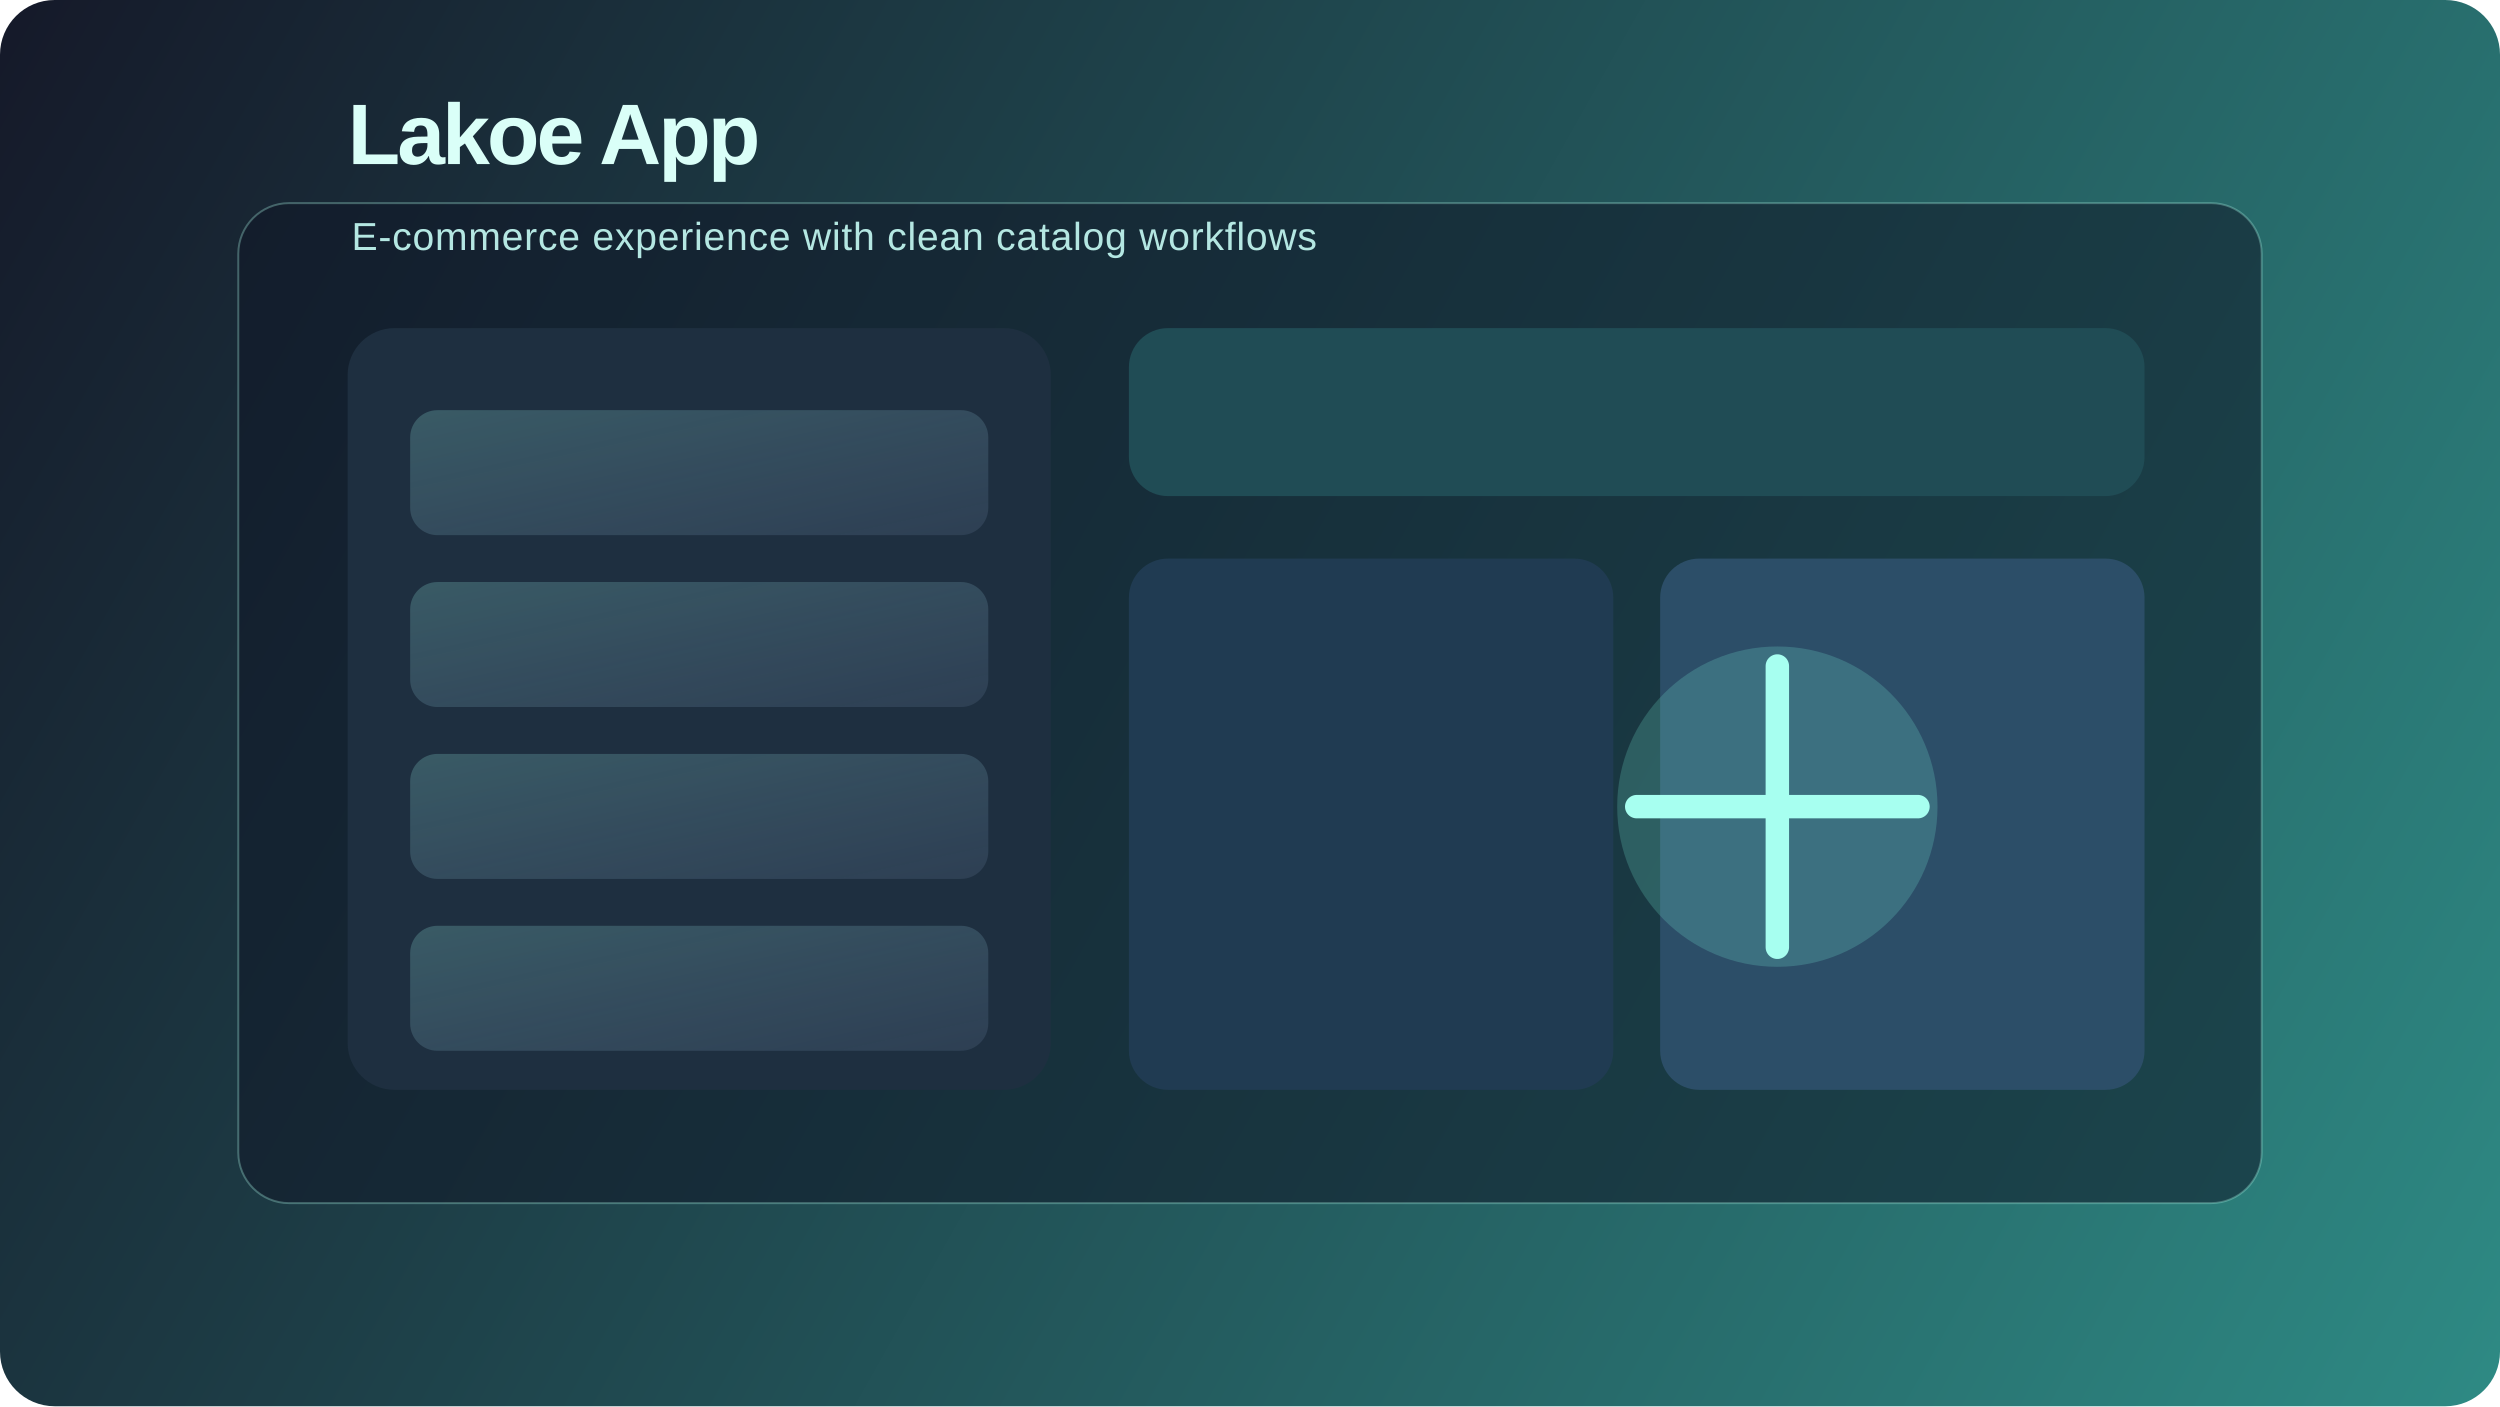
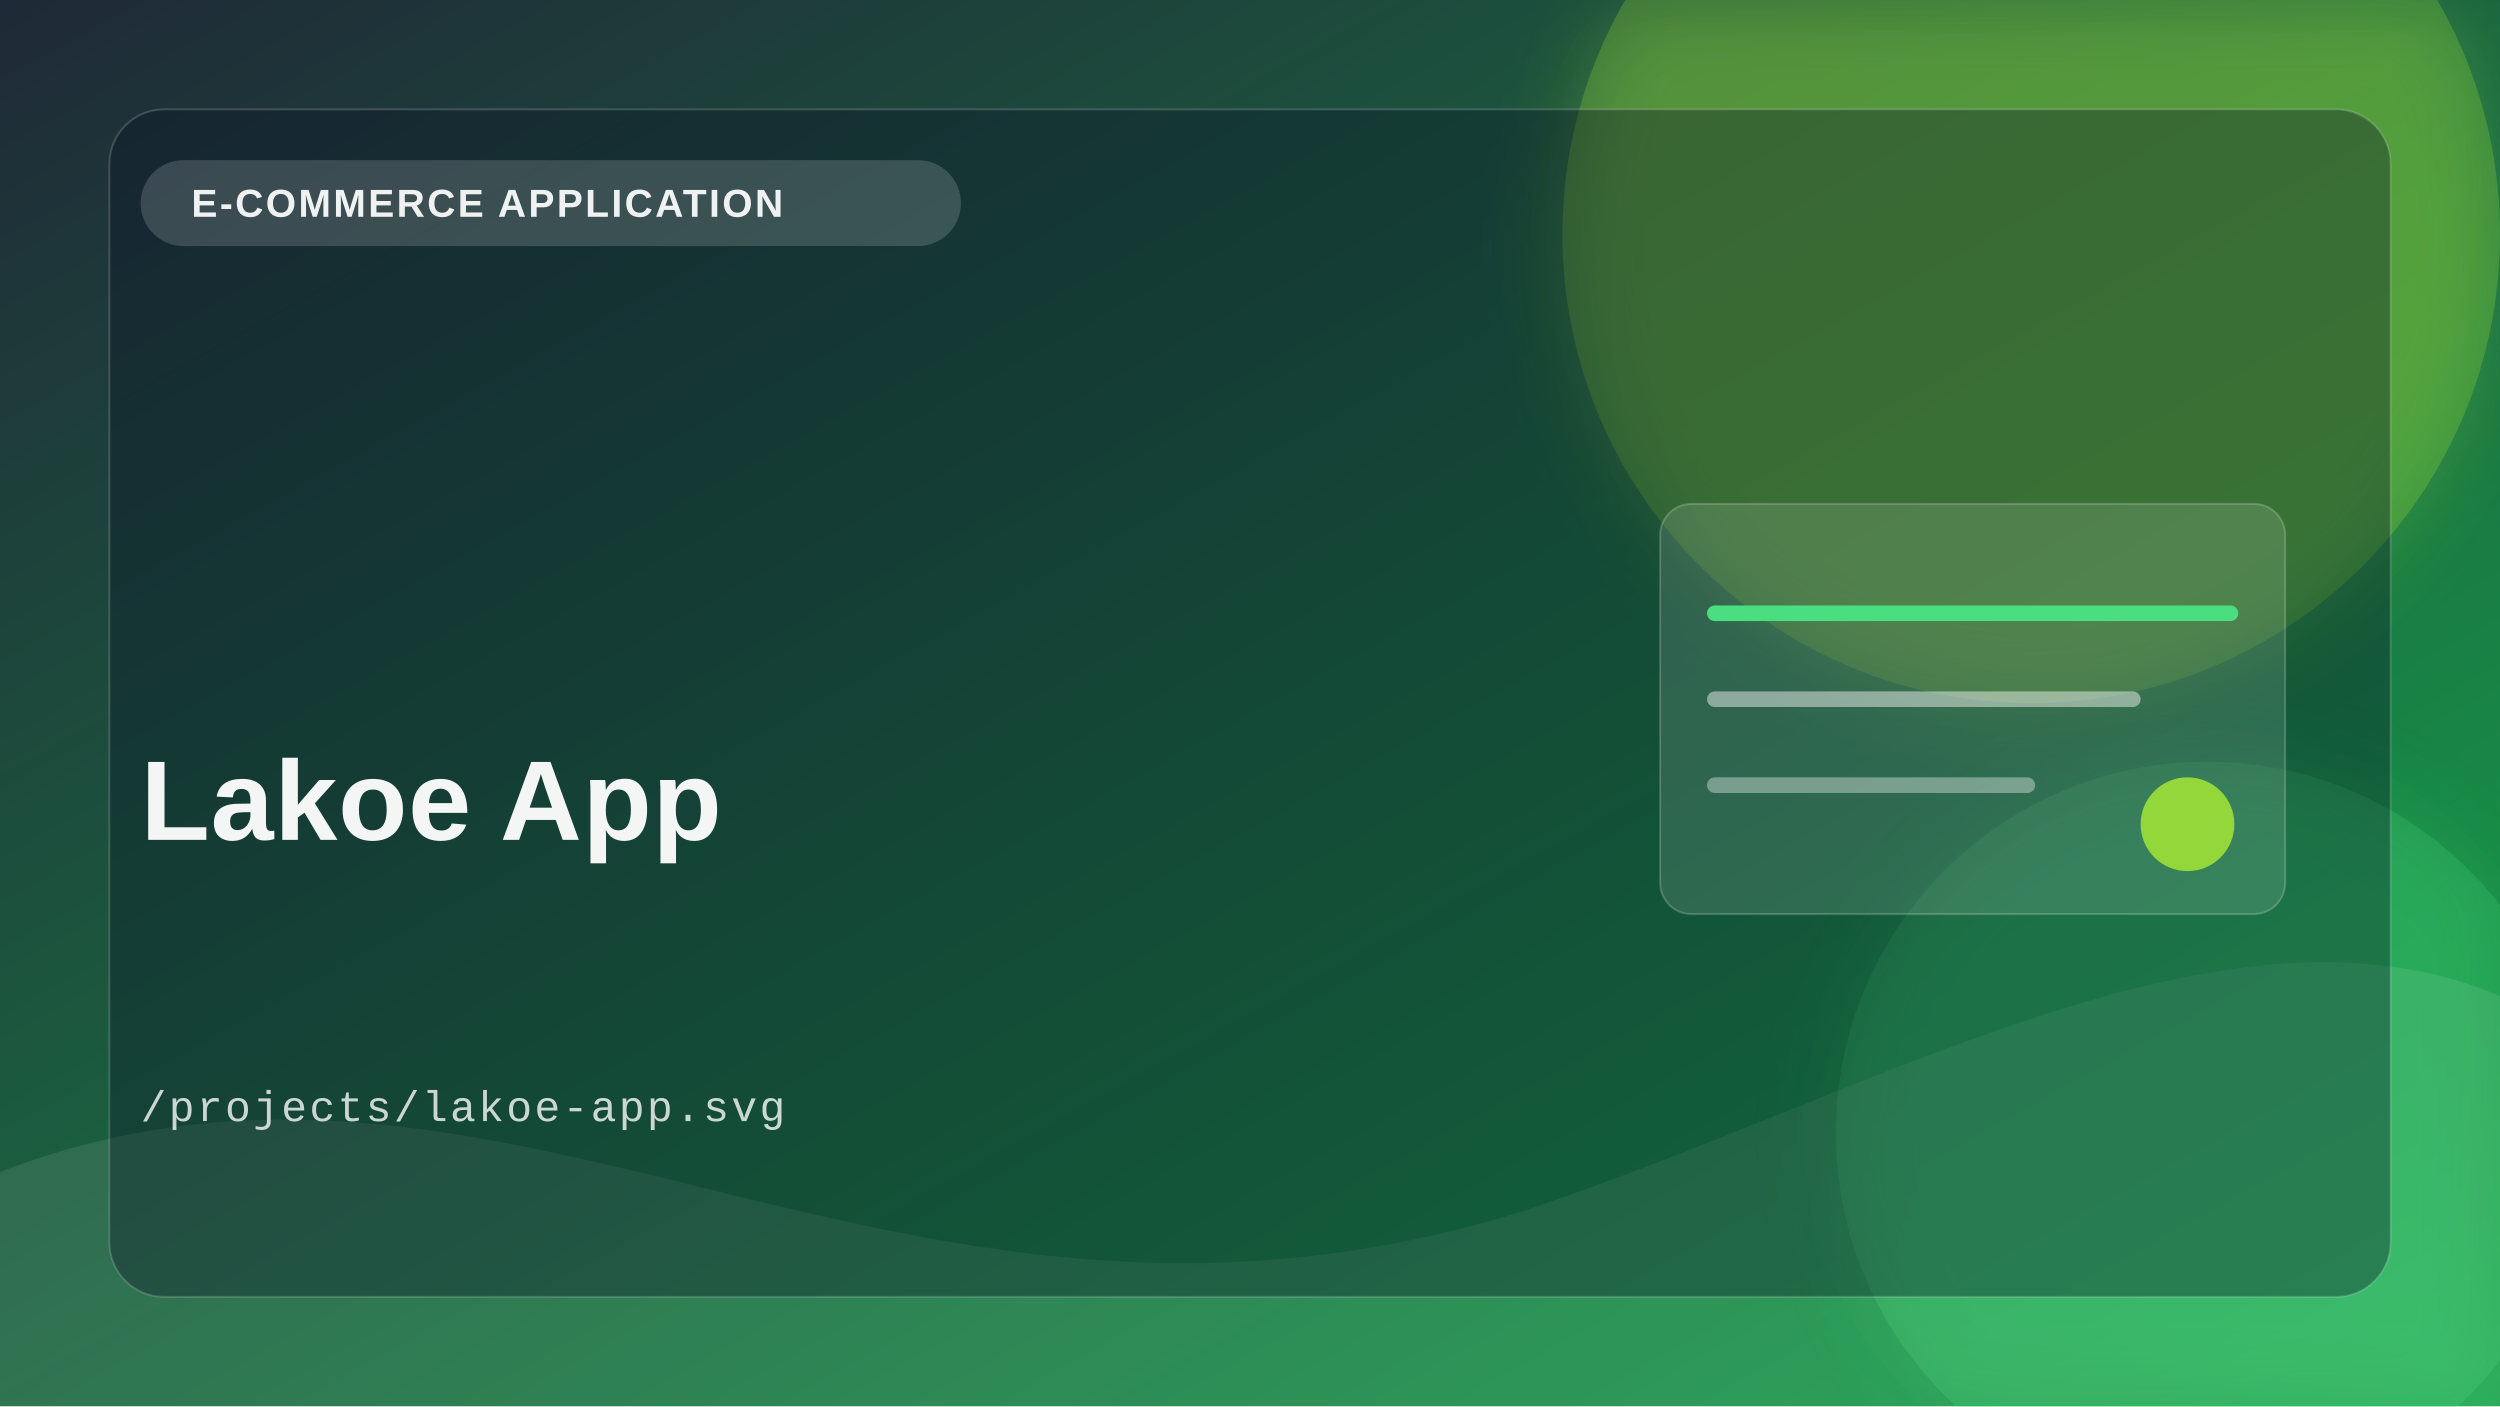
- <svg xmlns="http://www.w3.org/2000/svg" width="1280" height="720" viewBox="0 0 1280 720" fill="none">
+ <svg xmlns="http://www.w3.org/2000/svg" width="1280" height="720" viewBox="0 0 1280 720" role="img" aria-labelledby="title desc">
  <defs>
-     <linearGradient id="bg" x1="0" y1="0" x2="1280" y2="720" gradientUnits="userSpaceOnUse">
-       <stop stop-color="#151929" />
-       <stop offset="1" stop-color="#2E8A84" />
+     <linearGradient id="bg" x1="0" y1="0" x2="1" y2="1">
+       <stop offset="0%" stop-color="#1F2937" />
+       <stop offset="100%" stop-color="#16A34A" />
    </linearGradient>
-     <linearGradient id="card" x1="0" y1="0" x2="1" y2="1">
-       <stop stop-color="#97F6EA" stop-opacity="0.22" />
-       <stop offset="1" stop-color="#B4CFFF" stop-opacity="0.1" />
-     </linearGradient>
+     <filter id="softGlow" x="-30%" y="-30%" width="160%" height="160%">
+       <feGaussianBlur stdDeviation="20" result="blur" />
+       <feMerge>
+         <feMergeNode in="blur" />
+         <feMergeNode in="SourceGraphic" />
+       </feMerge>
+     </filter>
  </defs>
-   <rect width="1280" height="720" rx="28" fill="url(#bg)" />
-   <rect x="122" y="104" width="1036" height="512" rx="26" fill="#0F1727" fill-opacity="0.55" stroke="#A9F4E4" stroke-opacity="0.32" />
-   <rect x="178" y="168" width="360" height="390" rx="24" fill="#1E2F40" />
-   <rect x="578" y="168" width="520" height="86" rx="20" fill="#204C55" />
-   <rect x="578" y="286" width="248" height="272" rx="20" fill="#203B52" />
-   <rect x="850" y="286" width="248" height="272" rx="20" fill="#2C4E68" />
-   <rect x="210" y="210" width="296" height="64" rx="14" fill="url(#card)" />
-   <rect x="210" y="298" width="296" height="64" rx="14" fill="url(#card)" />
-   <rect x="210" y="386" width="296" height="64" rx="14" fill="url(#card)" />
-   <rect x="210" y="474" width="296" height="64" rx="14" fill="url(#card)" />
-   <circle cx="910" cy="413" r="82" fill="#7EFBE4" fill-opacity="0.2" />
-   <path d="M910 341V485" stroke="#A7FFF0" stroke-width="12" stroke-linecap="round" />
-   <path d="M838 413H982" stroke="#A7FFF0" stroke-width="12" stroke-linecap="round" />
-   <text x="178" y="84" fill="#DAFFF8" font-size="44" font-family="Geist, Arial, sans-serif" font-weight="700" letter-spacing="-1.5">Lakoe App</text>
-   <text x="180" y="128" fill="#B4E7E2" font-size="20" font-family="Geist, Arial, sans-serif" letter-spacing="0.4">E-commerce experience with clean catalog workflows</text>
+   <rect width="1280" height="720" fill="url(#bg)" />
+   <circle cx="1040" cy="120" r="240" fill="#A3E635" fill-opacity="0.24" filter="url(#softGlow)" />
+   <circle cx="1130" cy="580" r="190" fill="#4ADE80" fill-opacity="0.2" filter="url(#softGlow)" />
+   <path d="M0 600 C260 500 460 720 780 620 C960 560 1140 450 1280 510 L1280 720 L0 720 Z" fill="rgba(255,255,255,0.09)" />
+   <rect x="56" y="56" width="1168" height="608" rx="28" fill="rgba(8,15,36,0.34)" stroke="rgba(255,255,255,0.17)" />
+   <rect x="72" y="82" width="420" height="44" rx="22" fill="rgba(255,255,255,0.16)" />
+   <text x="98" y="111" fill="rgba(255,255,255,0.92)" font-size="20" font-family="Segoe UI, Arial, sans-serif" font-weight="600" letter-spacing="1.2">E-COMMERCE APPLICATION</text>
+   <text x="72" y="430" fill="rgba(255,255,255,0.95)" font-size="58" font-family="Segoe UI, Arial, sans-serif" font-weight="700" letter-spacing="0.4">Lakoe App</text>
+   <text x="72" y="574" fill="rgba(255,255,255,0.78)" font-size="22" font-family="Consolas, 'Courier New', monospace" letter-spacing="1.2">/projects/lakoe-app.svg</text>
+   <g transform="translate(850 258)">
+     <rect x="0" y="0" width="320" height="210" rx="16" fill="rgba(255,255,255,0.12)" stroke="rgba(255,255,255,0.2)" />
+     <path d="M28 56 H292" stroke="#4ADE80" stroke-width="8" stroke-linecap="round" />
+     <path d="M28 100 H242" stroke="rgba(255,255,255,0.45)" stroke-width="8" stroke-linecap="round" />
+     <path d="M28 144 H188" stroke="rgba(255,255,255,0.36)" stroke-width="8" stroke-linecap="round" />
+     <circle cx="270" cy="164" r="24" fill="#A3E635" fill-opacity="0.85" />
+   </g>
</svg>
